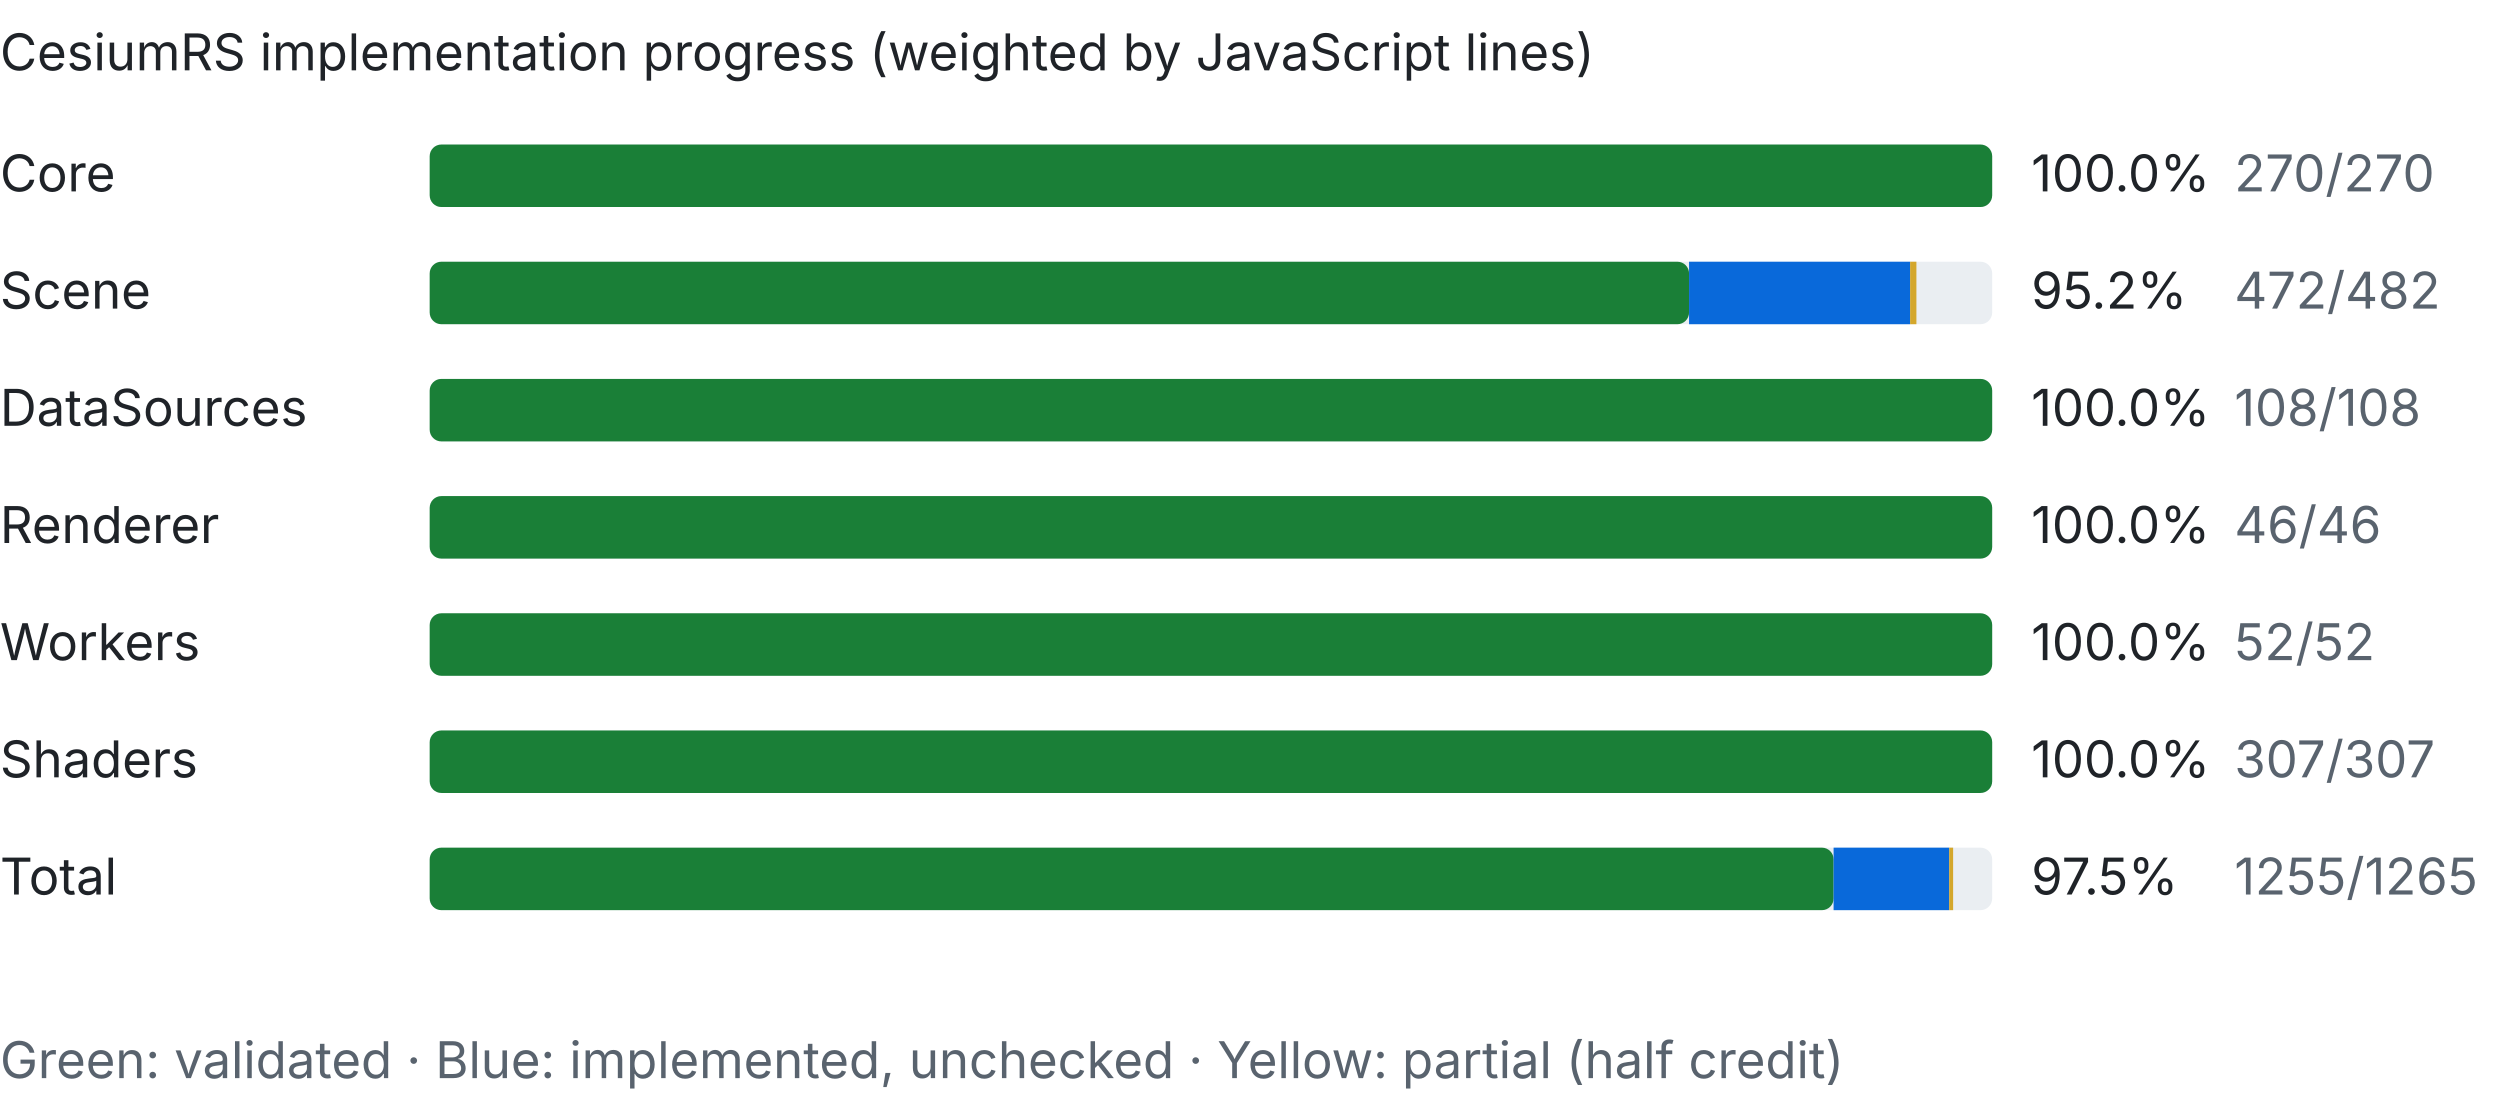
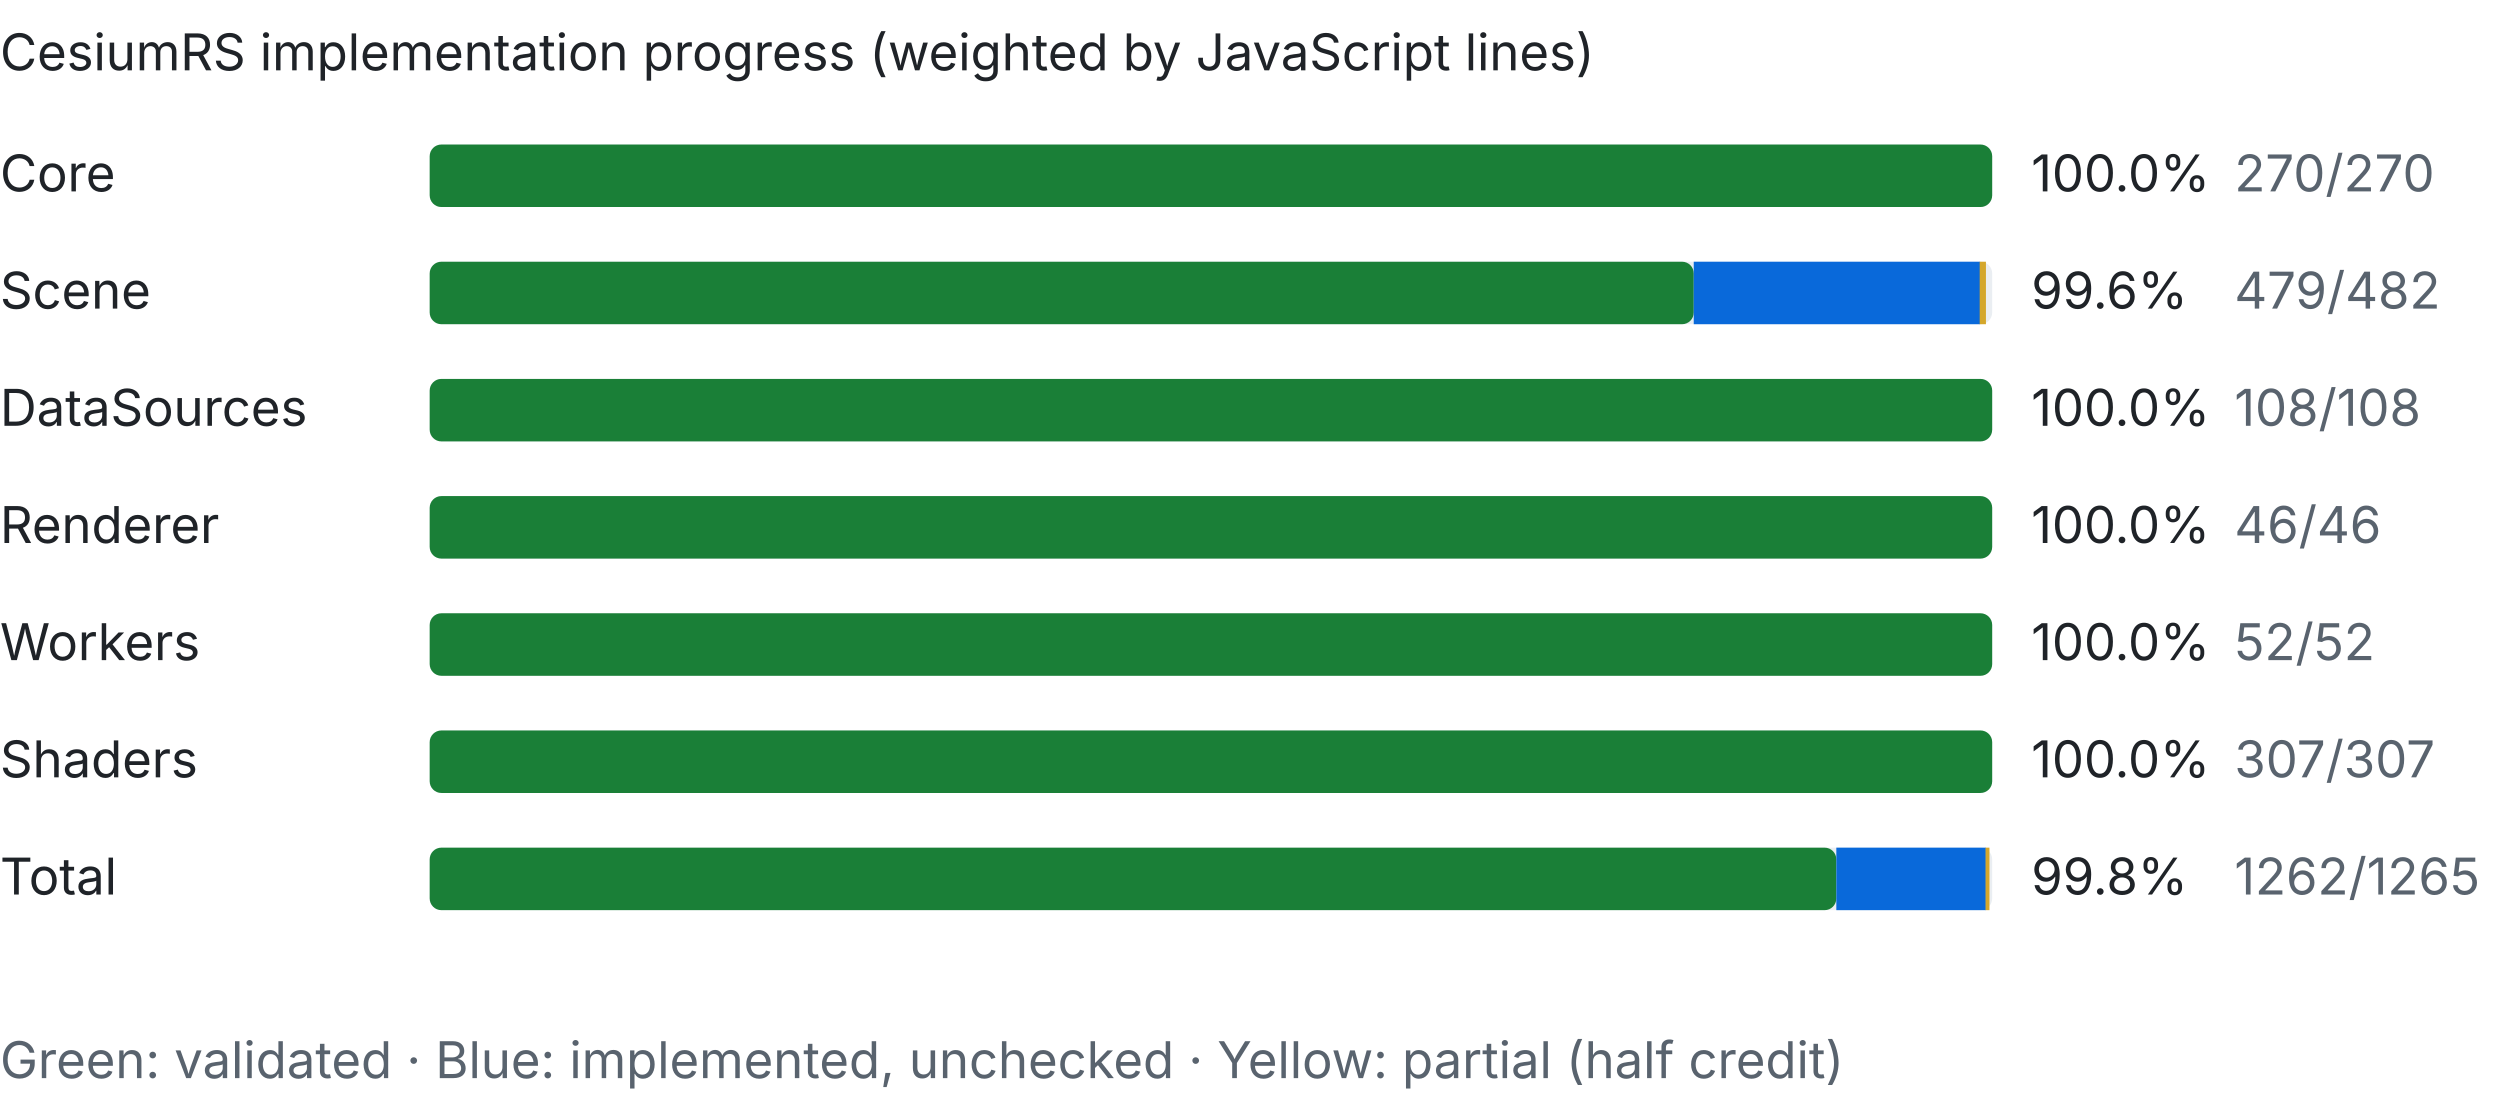
<svg xmlns="http://www.w3.org/2000/svg" width="640" height="281" viewBox="0 0 640 281">
  <style>text{font:13px system-ui,-apple-system,Segoe UI,sans-serif;fill:#1f2328}.dim{fill:#59636e}.bg{fill:#eaeef2}.done{fill:#1a7f37}.part{fill:#d4a72c}.unchecked{fill:#0969da}@media (prefers-color-scheme:dark){text{fill:#e6edf3}.dim{fill:#9198a1}.bg{fill:#30363d}.done{fill:#3fb950}}</style>
  <text x="0" y="18" font-weight="600">CesiumRS implementation progress (weighted by JavaScript lines)</text>
  <text x="0" y="49">Core</text>
  <rect class="bg" x="110" y="37" width="400" height="16" rx="3" />
  <rect class="done" x="110" y="37" width="400.0" height="16" rx="3" />
  <text x="520" y="49">100.0%</text>
  <text class="dim" x="572" y="49">270/270</text>
  <text x="0" y="79">Scene</text>
  <rect class="bg" x="110" y="67" width="400" height="16" rx="3" />
-   <rect class="done" x="110" y="67" width="322.4" height="16" rx="3" />
-   <rect class="unchecked" x="432.4" y="67" width="56.6" height="16" />
-   <rect class="part" x="489.0" y="67" width="1.6" height="16" />
-   <text x="520" y="79">95.2%</text>
-   <text class="dim" x="572" y="79">472/482</text>
+   <rect class="done" x="110" y="67" width="323.6" height="16" rx="3" />
+   <rect class="unchecked" x="433.6" y="67" width="73.3" height="16" />
+   <rect class="part" x="506.8" y="67" width="1.6" height="16" />
+   <text x="520" y="79">99.6%</text>
+   <text class="dim" x="572" y="79">479/482</text>
  <text x="0" y="109">DataSources</text>
  <rect class="bg" x="110" y="97" width="400" height="16" rx="3" />
  <rect class="done" x="110" y="97" width="400.0" height="16" rx="3" />
  <text x="520" y="109">100.0%</text>
  <text class="dim" x="572" y="109">108/108</text>
  <text x="0" y="139">Renderer</text>
  <rect class="bg" x="110" y="127" width="400" height="16" rx="3" />
  <rect class="done" x="110" y="127" width="400.0" height="16" rx="3" />
  <text x="520" y="139">100.0%</text>
  <text class="dim" x="572" y="139">46/46</text>
  <text x="0" y="169">Workers</text>
  <rect class="bg" x="110" y="157" width="400" height="16" rx="3" />
  <rect class="done" x="110" y="157" width="400.0" height="16" rx="3" />
  <text x="520" y="169">100.0%</text>
  <text class="dim" x="572" y="169">52/52</text>
  <text x="0" y="199">Shaders</text>
  <rect class="bg" x="110" y="187" width="400" height="16" rx="3" />
  <rect class="done" x="110" y="187" width="400.0" height="16" rx="3" />
  <text x="520" y="199">100.0%</text>
  <text class="dim" x="572" y="199">307/307</text>
  <text x="0" y="229" font-weight="600">Total</text>
  <rect class="bg" x="110" y="217" width="400" height="16" rx="3" />
-   <rect class="done" x="110" y="217" width="359.4" height="16" rx="3" />
-   <rect class="unchecked" x="469.4" y="217" width="29.6" height="16" />
-   <rect class="part" x="499.0" y="217" width="1.0" height="16" />
-   <text x="520" y="229" font-weight="600">97.5%</text>
-   <text class="dim" x="572" y="229">1255/1265</text>
+   <rect class="done" x="110" y="217" width="360.1" height="16" rx="3" />
+   <rect class="unchecked" x="470.1" y="217" width="38.3" height="16" />
+   <rect class="part" x="508.3" y="217" width="1.0" height="16" />
+   <text x="520" y="229" font-weight="600">99.8%</text>
+   <text class="dim" x="572" y="229">1262/1265</text>
  <text class="dim" x="0" y="276">Green: validated · Blue: implemented, unchecked · Yellow: partial (half credit)</text>
</svg>
